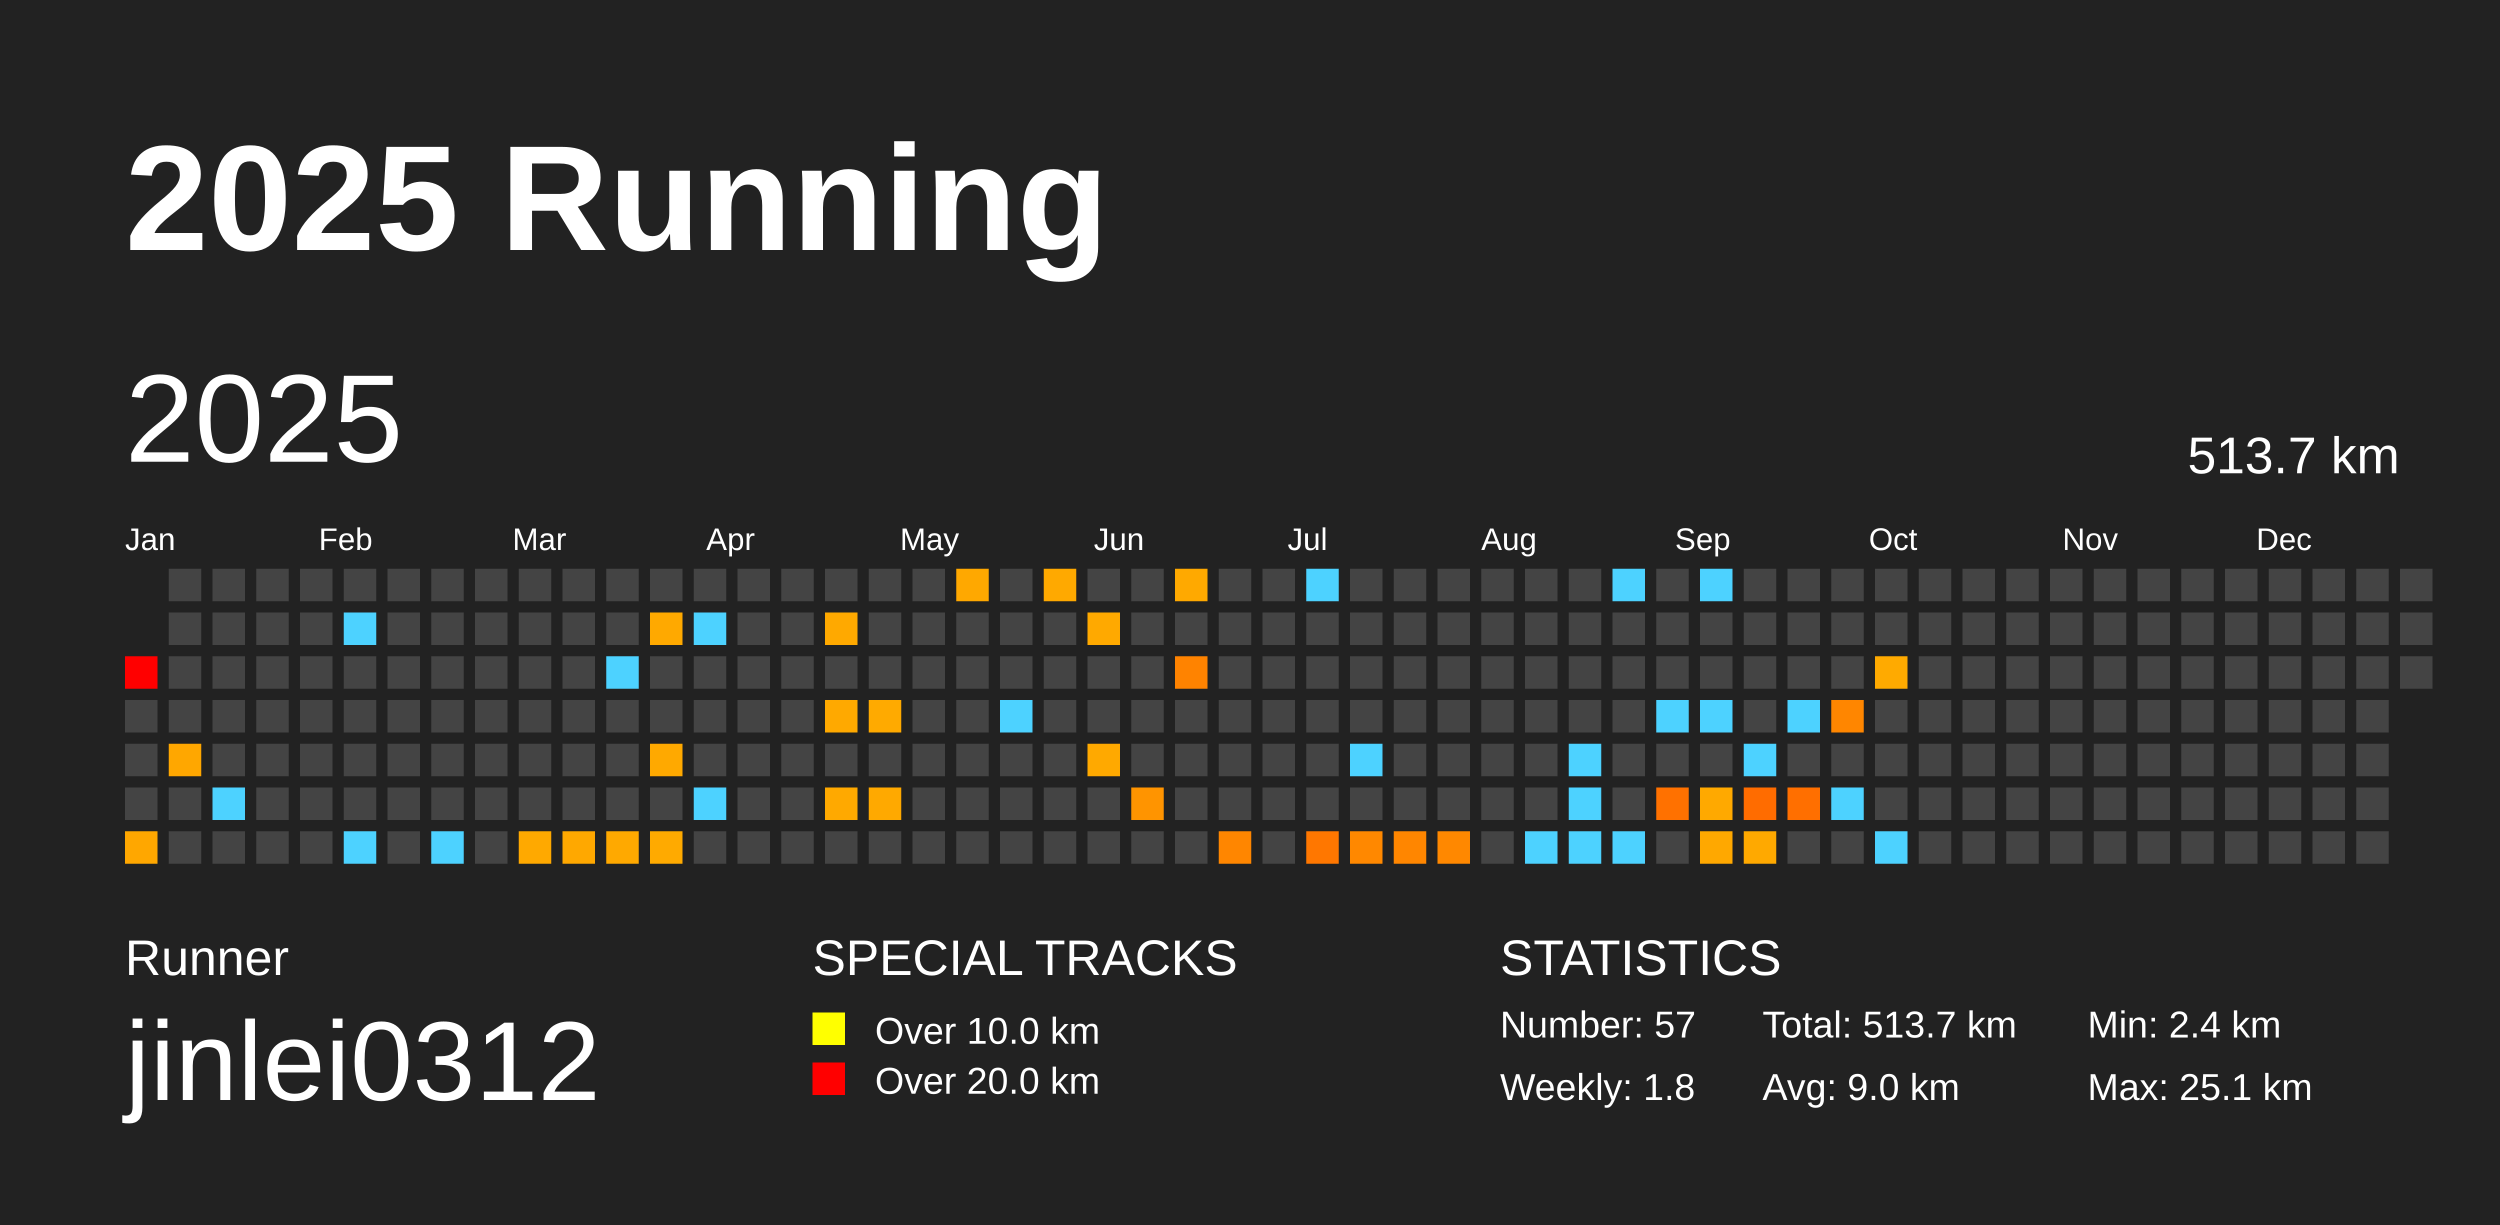
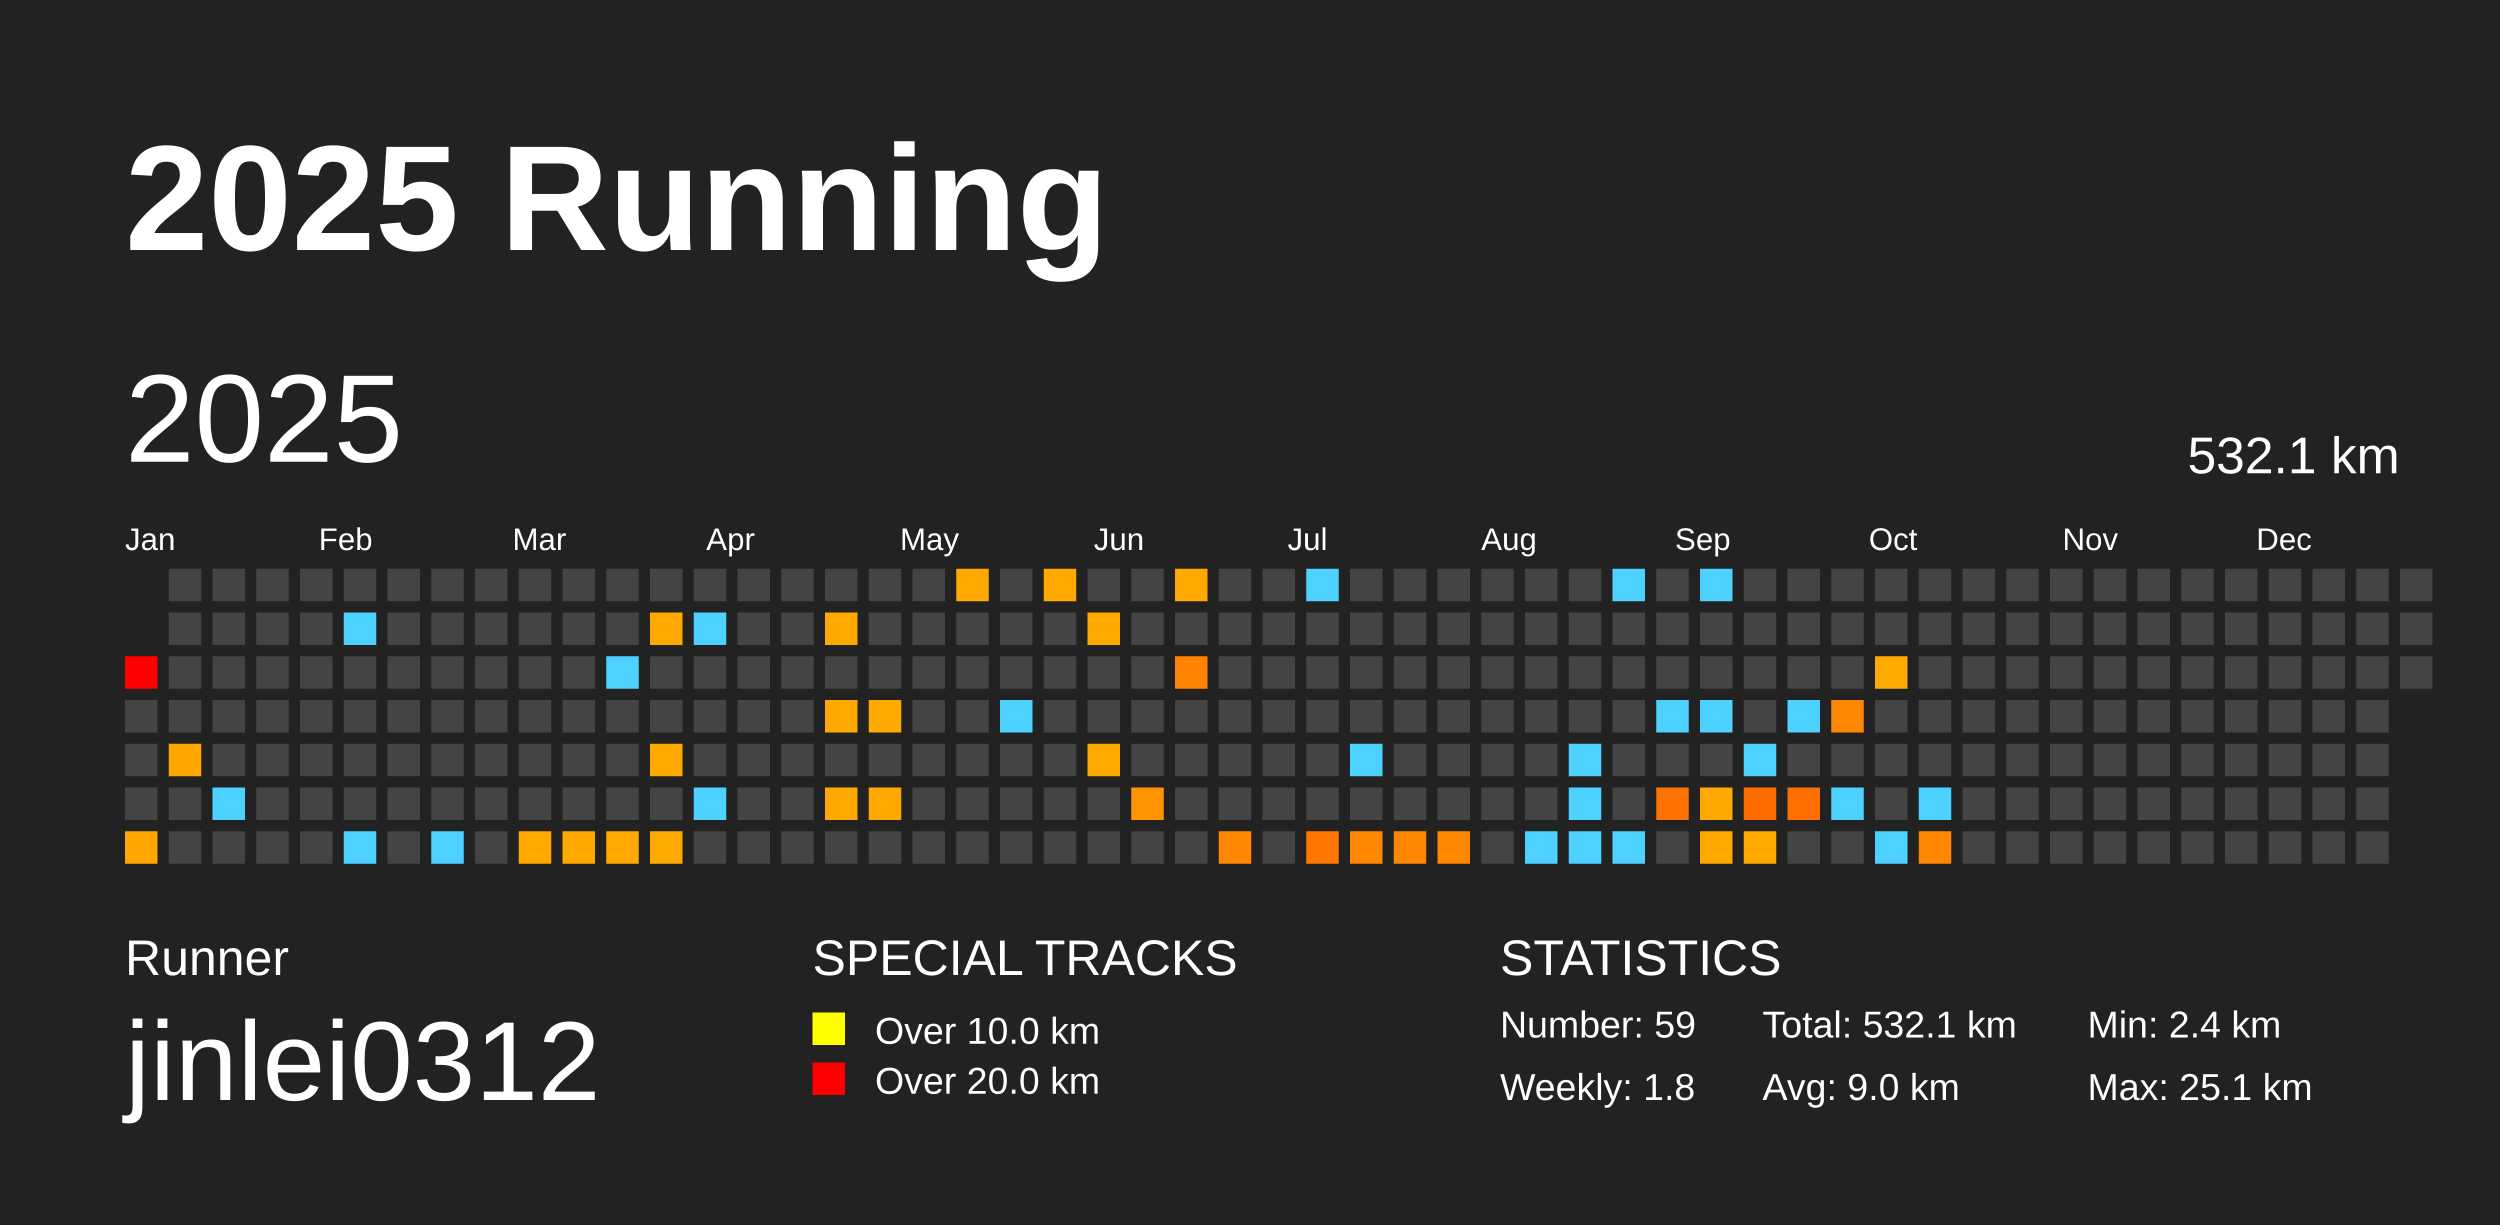
<svg xmlns="http://www.w3.org/2000/svg" baseProfile="full" height="98mm" version="1.1" viewBox="0,0,200,98" width="200mm">
  <defs />
  <rect fill="#222222" height="98" width="200" x="0" y="0" />
  <text fill="#FFFFFF" style="font-size:12px; font-family:Arial; font-weight:bold;" x="10" y="20">2025 Running</text>
  <text fill="#FFFFFF" style="font-size:4px; font-family:Arial" x="10" y="78">Runner</text>
  <text fill="#FFFFFF" style="font-size:9px; font-family:Arial" x="10" y="88">jinlei0312</text>
  <text fill="#FFFFFF" style="font-size:4px; font-family:Arial" x="65" y="78">SPECIAL TRACKS</text>
  <rect fill="yellow" height="2.6" width="2.6" x="65" y="81" />
  <text fill="#FFFFFF" style="font-size:3px; font-family:Arial" x="70" y="83.5">Over 10.0 km</text>
  <rect fill="red" height="2.6" width="2.6" x="65" y="85" />
  <text fill="#FFFFFF" style="font-size:3px; font-family:Arial" x="70" y="87.5">Over 20.0 km</text>
  <text fill="#FFFFFF" style="font-size:4px; font-family:Arial" x="120" y="78">STATISTICS</text>
-   <text fill="#FFFFFF" style="font-size:3px; font-family:Arial" x="120" y="83">Number: 57</text>
+   <text fill="#FFFFFF" style="font-size:3px; font-family:Arial" x="120" y="83">Number: 59</text>
  <text fill="#FFFFFF" style="font-size:3px; font-family:Arial" x="120" y="88">Weekly: 1.8</text>
-   <text fill="#FFFFFF" style="font-size:3px; font-family:Arial" x="141" y="83">Total: 513.7 km</text>
+   <text fill="#FFFFFF" style="font-size:3px; font-family:Arial" x="141" y="83">Total: 532.1 km</text>
  <text fill="#FFFFFF" style="font-size:3px; font-family:Arial" x="141" y="88">Avg: 9.0 km</text>
  <text fill="#FFFFFF" style="font-size:3px; font-family:Arial" x="167" y="83">Min: 2.4 km</text>
  <text fill="#FFFFFF" style="font-size:3px; font-family:Arial" x="167" y="88">Max: 25.1 km</text>
  <text dominant-baseline="hanging" fill="#FFFFFF" style="font-size:10.0px; font-family:Arial;" x="10" y="30">2025</text>
-   <text dominant-baseline="hanging" fill="#FFFFFF" style="font-size:4.125px; font-family:Arial;" x="175" y="35">513.7 km</text>
+   <text dominant-baseline="hanging" fill="#FFFFFF" style="font-size:4.125px; font-family:Arial;" x="175" y="35">532.1 km</text>
  <text fill="#FFFFFF" style="font-size:2.5px; font-family:Arial" x="10.0" y="44">Jan</text>
  <text fill="#FFFFFF" style="font-size:2.5px; font-family:Arial" x="25.5" y="44">Feb</text>
  <text fill="#FFFFFF" style="font-size:2.5px; font-family:Arial" x="41.0" y="44">Mar</text>
  <text fill="#FFFFFF" style="font-size:2.5px; font-family:Arial" x="56.5" y="44">Apr</text>
  <text fill="#FFFFFF" style="font-size:2.5px; font-family:Arial" x="72.0" y="44">May</text>
  <text fill="#FFFFFF" style="font-size:2.5px; font-family:Arial" x="87.5" y="44">Jun</text>
  <text fill="#FFFFFF" style="font-size:2.5px; font-family:Arial" x="103.0" y="44">Jul</text>
  <text fill="#FFFFFF" style="font-size:2.5px; font-family:Arial" x="118.5" y="44">Aug</text>
  <text fill="#FFFFFF" style="font-size:2.5px; font-family:Arial" x="134.0" y="44">Sep</text>
  <text fill="#FFFFFF" style="font-size:2.5px; font-family:Arial" x="149.5" y="44">Oct</text>
  <text fill="#FFFFFF" style="font-size:2.5px; font-family:Arial" x="165.0" y="44">Nov</text>
  <text fill="#FFFFFF" style="font-size:2.5px; font-family:Arial" x="180.5" y="44">Dec</text>
  <rect fill="red" height="2.6" width="2.6" x="10.0" y="52.5" />
  <rect fill="#444444" height="2.6" width="2.6" x="10.0" y="56.0" />
  <rect fill="#444444" height="2.6" width="2.6" x="10.0" y="59.5" />
  <rect fill="#444444" height="2.6" width="2.6" x="10.0" y="63.0" />
  <rect fill="#ffa700" height="2.6" width="2.6" x="10.0" y="66.5" />
  <rect fill="#444444" height="2.6" width="2.6" x="13.5" y="45.5" />
  <rect fill="#444444" height="2.6" width="2.6" x="13.5" y="49.0" />
  <rect fill="#444444" height="2.6" width="2.6" x="13.5" y="52.5" />
  <rect fill="#444444" height="2.6" width="2.6" x="13.5" y="56.0" />
  <rect fill="#ffa700" height="2.6" width="2.6" x="13.5" y="59.5" />
  <rect fill="#444444" height="2.6" width="2.6" x="13.5" y="63.0" />
  <rect fill="#444444" height="2.6" width="2.6" x="13.5" y="66.5" />
  <rect fill="#444444" height="2.6" width="2.6" x="17.0" y="45.5" />
  <rect fill="#444444" height="2.6" width="2.6" x="17.0" y="49.0" />
  <rect fill="#444444" height="2.6" width="2.6" x="17.0" y="52.5" />
  <rect fill="#444444" height="2.6" width="2.6" x="17.0" y="56.0" />
  <rect fill="#444444" height="2.6" width="2.6" x="17.0" y="59.5" />
  <rect fill="#4dd2ff" height="2.6" width="2.6" x="17.0" y="63.0" />
  <rect fill="#444444" height="2.6" width="2.6" x="17.0" y="66.5" />
  <rect fill="#444444" height="2.6" width="2.6" x="20.5" y="45.5" />
  <rect fill="#444444" height="2.6" width="2.6" x="20.5" y="49.0" />
  <rect fill="#444444" height="2.6" width="2.6" x="20.5" y="52.5" />
  <rect fill="#444444" height="2.6" width="2.6" x="20.5" y="56.0" />
  <rect fill="#444444" height="2.6" width="2.6" x="20.5" y="59.5" />
  <rect fill="#444444" height="2.6" width="2.6" x="20.5" y="63.0" />
  <rect fill="#444444" height="2.6" width="2.6" x="20.5" y="66.5" />
  <rect fill="#444444" height="2.6" width="2.6" x="24.0" y="45.5" />
  <rect fill="#444444" height="2.6" width="2.6" x="24.0" y="49.0" />
  <rect fill="#444444" height="2.6" width="2.6" x="24.0" y="52.5" />
  <rect fill="#444444" height="2.6" width="2.6" x="24.0" y="56.0" />
  <rect fill="#444444" height="2.6" width="2.6" x="24.0" y="59.5" />
  <rect fill="#444444" height="2.6" width="2.6" x="24.0" y="63.0" />
  <rect fill="#444444" height="2.6" width="2.6" x="24.0" y="66.5" />
  <rect fill="#444444" height="2.6" width="2.6" x="27.5" y="45.5" />
  <rect fill="#4dd2ff" height="2.6" width="2.6" x="27.5" y="49.0" />
  <rect fill="#444444" height="2.6" width="2.6" x="27.5" y="52.5" />
  <rect fill="#444444" height="2.6" width="2.6" x="27.5" y="56.0" />
  <rect fill="#444444" height="2.6" width="2.6" x="27.5" y="59.5" />
  <rect fill="#444444" height="2.6" width="2.6" x="27.5" y="63.0" />
  <rect fill="#4dd2ff" height="2.6" width="2.6" x="27.5" y="66.5" />
  <rect fill="#444444" height="2.6" width="2.6" x="31.0" y="45.5" />
  <rect fill="#444444" height="2.6" width="2.6" x="31.0" y="49.0" />
  <rect fill="#444444" height="2.6" width="2.6" x="31.0" y="52.5" />
  <rect fill="#444444" height="2.6" width="2.6" x="31.0" y="56.0" />
  <rect fill="#444444" height="2.6" width="2.6" x="31.0" y="59.5" />
  <rect fill="#444444" height="2.6" width="2.6" x="31.0" y="63.0" />
  <rect fill="#444444" height="2.6" width="2.6" x="31.0" y="66.5" />
  <rect fill="#444444" height="2.6" width="2.6" x="34.5" y="45.5" />
  <rect fill="#444444" height="2.6" width="2.6" x="34.5" y="49.0" />
  <rect fill="#444444" height="2.6" width="2.6" x="34.5" y="52.5" />
  <rect fill="#444444" height="2.6" width="2.6" x="34.5" y="56.0" />
  <rect fill="#444444" height="2.6" width="2.6" x="34.5" y="59.5" />
  <rect fill="#444444" height="2.6" width="2.6" x="34.5" y="63.0" />
  <rect fill="#4dd2ff" height="2.6" width="2.6" x="34.5" y="66.5" />
  <rect fill="#444444" height="2.6" width="2.6" x="38.0" y="45.5" />
  <rect fill="#444444" height="2.6" width="2.6" x="38.0" y="49.0" />
  <rect fill="#444444" height="2.6" width="2.6" x="38.0" y="52.5" />
  <rect fill="#444444" height="2.6" width="2.6" x="38.0" y="56.0" />
  <rect fill="#444444" height="2.6" width="2.6" x="38.0" y="59.5" />
  <rect fill="#444444" height="2.6" width="2.6" x="38.0" y="63.0" />
  <rect fill="#444444" height="2.6" width="2.6" x="38.0" y="66.5" />
  <rect fill="#444444" height="2.6" width="2.6" x="41.5" y="45.5" />
  <rect fill="#444444" height="2.6" width="2.6" x="41.5" y="49.0" />
  <rect fill="#444444" height="2.6" width="2.6" x="41.5" y="52.5" />
  <rect fill="#444444" height="2.6" width="2.6" x="41.5" y="56.0" />
  <rect fill="#444444" height="2.6" width="2.6" x="41.5" y="59.5" />
  <rect fill="#444444" height="2.6" width="2.6" x="41.5" y="63.0" />
  <rect fill="#ffa900" height="2.6" width="2.6" x="41.5" y="66.5" />
  <rect fill="#444444" height="2.6" width="2.6" x="45.0" y="45.5" />
  <rect fill="#444444" height="2.6" width="2.6" x="45.0" y="49.0" />
  <rect fill="#444444" height="2.6" width="2.6" x="45.0" y="52.5" />
  <rect fill="#444444" height="2.6" width="2.6" x="45.0" y="56.0" />
  <rect fill="#444444" height="2.6" width="2.6" x="45.0" y="59.5" />
  <rect fill="#444444" height="2.6" width="2.6" x="45.0" y="63.0" />
  <rect fill="#ffa800" height="2.6" width="2.6" x="45.0" y="66.5" />
  <rect fill="#444444" height="2.6" width="2.6" x="48.5" y="45.5" />
  <rect fill="#444444" height="2.6" width="2.6" x="48.5" y="49.0" />
  <rect fill="#4dd2ff" height="2.6" width="2.6" x="48.5" y="52.5" />
  <rect fill="#444444" height="2.6" width="2.6" x="48.5" y="56.0" />
  <rect fill="#444444" height="2.6" width="2.6" x="48.5" y="59.5" />
  <rect fill="#444444" height="2.6" width="2.6" x="48.5" y="63.0" />
  <rect fill="#ffa900" height="2.6" width="2.6" x="48.5" y="66.5" />
  <rect fill="#444444" height="2.6" width="2.6" x="52.0" y="45.5" />
  <rect fill="#ffa900" height="2.6" width="2.6" x="52.0" y="49.0" />
  <rect fill="#444444" height="2.6" width="2.6" x="52.0" y="52.5" />
  <rect fill="#444444" height="2.6" width="2.6" x="52.0" y="56.0" />
  <rect fill="#ffa900" height="2.6" width="2.6" x="52.0" y="59.5" />
  <rect fill="#444444" height="2.6" width="2.6" x="52.0" y="63.0" />
  <rect fill="#ffaa00" height="2.6" width="2.6" x="52.0" y="66.5" />
  <rect fill="#444444" height="2.6" width="2.6" x="55.5" y="45.5" />
  <rect fill="#4dd2ff" height="2.6" width="2.6" x="55.5" y="49.0" />
  <rect fill="#444444" height="2.6" width="2.6" x="55.5" y="52.5" />
  <rect fill="#444444" height="2.6" width="2.6" x="55.5" y="56.0" />
  <rect fill="#444444" height="2.6" width="2.6" x="55.5" y="59.5" />
  <rect fill="#4dd2ff" height="2.6" width="2.6" x="55.5" y="63.0" />
  <rect fill="#444444" height="2.6" width="2.6" x="55.5" y="66.5" />
  <rect fill="#444444" height="2.6" width="2.6" x="59.0" y="45.5" />
  <rect fill="#444444" height="2.6" width="2.6" x="59.0" y="49.0" />
  <rect fill="#444444" height="2.6" width="2.6" x="59.0" y="52.5" />
  <rect fill="#444444" height="2.6" width="2.6" x="59.0" y="56.0" />
  <rect fill="#444444" height="2.6" width="2.6" x="59.0" y="59.5" />
  <rect fill="#444444" height="2.6" width="2.6" x="59.0" y="63.0" />
  <rect fill="#444444" height="2.6" width="2.6" x="59.0" y="66.5" />
  <rect fill="#444444" height="2.6" width="2.6" x="62.5" y="45.5" />
  <rect fill="#444444" height="2.6" width="2.6" x="62.5" y="49.0" />
  <rect fill="#444444" height="2.6" width="2.6" x="62.5" y="52.5" />
  <rect fill="#444444" height="2.6" width="2.6" x="62.5" y="56.0" />
  <rect fill="#444444" height="2.6" width="2.6" x="62.5" y="59.5" />
  <rect fill="#444444" height="2.6" width="2.6" x="62.5" y="63.0" />
  <rect fill="#444444" height="2.6" width="2.6" x="62.5" y="66.5" />
  <rect fill="#444444" height="2.6" width="2.6" x="66.0" y="45.5" />
  <rect fill="#ffa900" height="2.6" width="2.6" x="66.0" y="49.0" />
  <rect fill="#444444" height="2.6" width="2.6" x="66.0" y="52.5" />
  <rect fill="#ffa900" height="2.6" width="2.6" x="66.0" y="56.0" />
  <rect fill="#444444" height="2.6" width="2.6" x="66.0" y="59.5" />
  <rect fill="#ffa900" height="2.6" width="2.6" x="66.0" y="63.0" />
  <rect fill="#444444" height="2.6" width="2.6" x="66.0" y="66.5" />
  <rect fill="#444444" height="2.6" width="2.6" x="69.5" y="45.5" />
  <rect fill="#444444" height="2.6" width="2.6" x="69.5" y="49.0" />
  <rect fill="#444444" height="2.6" width="2.6" x="69.5" y="52.5" />
  <rect fill="#ffaa00" height="2.6" width="2.6" x="69.5" y="56.0" />
  <rect fill="#444444" height="2.6" width="2.6" x="69.5" y="59.5" />
  <rect fill="#ffa900" height="2.6" width="2.6" x="69.5" y="63.0" />
  <rect fill="#444444" height="2.6" width="2.6" x="69.5" y="66.5" />
  <rect fill="#444444" height="2.6" width="2.6" x="73.0" y="45.5" />
  <rect fill="#444444" height="2.6" width="2.6" x="73.0" y="49.0" />
  <rect fill="#444444" height="2.6" width="2.6" x="73.0" y="52.5" />
  <rect fill="#444444" height="2.6" width="2.6" x="73.0" y="56.0" />
  <rect fill="#444444" height="2.6" width="2.6" x="73.0" y="59.5" />
  <rect fill="#444444" height="2.6" width="2.6" x="73.0" y="63.0" />
  <rect fill="#444444" height="2.6" width="2.6" x="73.0" y="66.5" />
  <rect fill="#ffa800" height="2.6" width="2.6" x="76.5" y="45.5" />
  <rect fill="#444444" height="2.6" width="2.6" x="76.5" y="49.0" />
  <rect fill="#444444" height="2.6" width="2.6" x="76.5" y="52.5" />
  <rect fill="#444444" height="2.6" width="2.6" x="76.5" y="56.0" />
  <rect fill="#444444" height="2.6" width="2.6" x="76.5" y="59.5" />
  <rect fill="#444444" height="2.6" width="2.6" x="76.5" y="63.0" />
  <rect fill="#444444" height="2.6" width="2.6" x="76.5" y="66.5" />
  <rect fill="#444444" height="2.6" width="2.6" x="80.0" y="45.5" />
  <rect fill="#444444" height="2.6" width="2.6" x="80.0" y="49.0" />
  <rect fill="#444444" height="2.6" width="2.6" x="80.0" y="52.5" />
  <rect fill="#4dd2ff" height="2.6" width="2.6" x="80.0" y="56.0" />
  <rect fill="#444444" height="2.6" width="2.6" x="80.0" y="59.5" />
  <rect fill="#444444" height="2.6" width="2.6" x="80.0" y="63.0" />
  <rect fill="#444444" height="2.6" width="2.6" x="80.0" y="66.5" />
  <rect fill="#ffa900" height="2.6" width="2.6" x="83.5" y="45.5" />
  <rect fill="#444444" height="2.6" width="2.6" x="83.5" y="49.0" />
  <rect fill="#444444" height="2.6" width="2.6" x="83.5" y="52.5" />
  <rect fill="#444444" height="2.6" width="2.6" x="83.5" y="56.0" />
  <rect fill="#444444" height="2.6" width="2.6" x="83.5" y="59.5" />
  <rect fill="#444444" height="2.6" width="2.6" x="83.5" y="63.0" />
  <rect fill="#444444" height="2.6" width="2.6" x="83.5" y="66.5" />
  <rect fill="#444444" height="2.6" width="2.6" x="87.0" y="45.5" />
  <rect fill="#ffa900" height="2.6" width="2.6" x="87.0" y="49.0" />
  <rect fill="#444444" height="2.6" width="2.6" x="87.0" y="52.5" />
  <rect fill="#444444" height="2.6" width="2.6" x="87.0" y="56.0" />
  <rect fill="#ffa900" height="2.6" width="2.6" x="87.0" y="59.5" />
  <rect fill="#444444" height="2.6" width="2.6" x="87.0" y="63.0" />
  <rect fill="#444444" height="2.6" width="2.6" x="87.0" y="66.5" />
  <rect fill="#444444" height="2.6" width="2.6" x="90.5" y="45.5" />
  <rect fill="#444444" height="2.6" width="2.6" x="90.5" y="49.0" />
  <rect fill="#444444" height="2.6" width="2.6" x="90.5" y="52.5" />
  <rect fill="#444444" height="2.6" width="2.6" x="90.5" y="56.0" />
  <rect fill="#444444" height="2.6" width="2.6" x="90.5" y="59.5" />
  <rect fill="#ff9400" height="2.6" width="2.6" x="90.5" y="63.0" />
  <rect fill="#444444" height="2.6" width="2.6" x="90.5" y="66.5" />
  <rect fill="#ffa900" height="2.6" width="2.6" x="94.0" y="45.5" />
  <rect fill="#444444" height="2.6" width="2.6" x="94.0" y="49.0" />
  <rect fill="#ff8300" height="2.6" width="2.6" x="94.0" y="52.5" />
  <rect fill="#444444" height="2.6" width="2.6" x="94.0" y="56.0" />
  <rect fill="#444444" height="2.6" width="2.6" x="94.0" y="59.5" />
  <rect fill="#444444" height="2.6" width="2.6" x="94.0" y="63.0" />
  <rect fill="#444444" height="2.6" width="2.6" x="94.0" y="66.5" />
  <rect fill="#444444" height="2.6" width="2.6" x="97.5" y="45.5" />
  <rect fill="#444444" height="2.6" width="2.6" x="97.5" y="49.0" />
  <rect fill="#444444" height="2.6" width="2.6" x="97.5" y="52.5" />
  <rect fill="#444444" height="2.6" width="2.6" x="97.5" y="56.0" />
  <rect fill="#444444" height="2.6" width="2.6" x="97.5" y="59.5" />
  <rect fill="#444444" height="2.6" width="2.6" x="97.5" y="63.0" />
  <rect fill="#ff8600" height="2.6" width="2.6" x="97.5" y="66.5" />
  <rect fill="#444444" height="2.6" width="2.6" x="101.0" y="45.5" />
  <rect fill="#444444" height="2.6" width="2.6" x="101.0" y="49.0" />
  <rect fill="#444444" height="2.6" width="2.6" x="101.0" y="52.5" />
  <rect fill="#444444" height="2.6" width="2.6" x="101.0" y="56.0" />
  <rect fill="#444444" height="2.6" width="2.6" x="101.0" y="59.5" />
  <rect fill="#444444" height="2.6" width="2.6" x="101.0" y="63.0" />
  <rect fill="#444444" height="2.6" width="2.6" x="101.0" y="66.5" />
  <rect fill="#4dd2ff" height="2.6" width="2.6" x="104.5" y="45.5" />
  <rect fill="#444444" height="2.6" width="2.6" x="104.5" y="49.0" />
  <rect fill="#444444" height="2.6" width="2.6" x="104.5" y="52.5" />
  <rect fill="#444444" height="2.6" width="2.6" x="104.5" y="56.0" />
  <rect fill="#444444" height="2.6" width="2.6" x="104.5" y="59.5" />
  <rect fill="#444444" height="2.6" width="2.6" x="104.5" y="63.0" />
  <rect fill="#ff7700" height="2.6" width="2.6" x="104.5" y="66.5" />
  <rect fill="#444444" height="2.6" width="2.6" x="108.0" y="45.5" />
  <rect fill="#444444" height="2.6" width="2.6" x="108.0" y="49.0" />
  <rect fill="#444444" height="2.6" width="2.6" x="108.0" y="52.5" />
  <rect fill="#444444" height="2.6" width="2.6" x="108.0" y="56.0" />
  <rect fill="#4dd2ff" height="2.6" width="2.6" x="108.0" y="59.5" />
  <rect fill="#444444" height="2.6" width="2.6" x="108.0" y="63.0" />
  <rect fill="#ff8800" height="2.6" width="2.6" x="108.0" y="66.5" />
  <rect fill="#444444" height="2.6" width="2.6" x="111.5" y="45.5" />
  <rect fill="#444444" height="2.6" width="2.6" x="111.5" y="49.0" />
  <rect fill="#444444" height="2.6" width="2.6" x="111.5" y="52.5" />
  <rect fill="#444444" height="2.6" width="2.6" x="111.5" y="56.0" />
  <rect fill="#444444" height="2.6" width="2.6" x="111.5" y="59.5" />
  <rect fill="#444444" height="2.6" width="2.6" x="111.5" y="63.0" />
  <rect fill="#ff8600" height="2.6" width="2.6" x="111.5" y="66.5" />
  <rect fill="#444444" height="2.6" width="2.6" x="115.0" y="45.5" />
  <rect fill="#444444" height="2.6" width="2.6" x="115.0" y="49.0" />
  <rect fill="#444444" height="2.6" width="2.6" x="115.0" y="52.5" />
  <rect fill="#444444" height="2.6" width="2.6" x="115.0" y="56.0" />
  <rect fill="#444444" height="2.6" width="2.6" x="115.0" y="59.5" />
  <rect fill="#444444" height="2.6" width="2.6" x="115.0" y="63.0" />
  <rect fill="#ff8800" height="2.6" width="2.6" x="115.0" y="66.5" />
  <rect fill="#444444" height="2.6" width="2.6" x="118.5" y="45.5" />
  <rect fill="#444444" height="2.6" width="2.6" x="118.5" y="49.0" />
  <rect fill="#444444" height="2.6" width="2.6" x="118.5" y="52.5" />
  <rect fill="#444444" height="2.6" width="2.6" x="118.5" y="56.0" />
  <rect fill="#444444" height="2.6" width="2.6" x="118.5" y="59.5" />
  <rect fill="#444444" height="2.6" width="2.6" x="118.5" y="63.0" />
  <rect fill="#444444" height="2.6" width="2.6" x="118.5" y="66.5" />
  <rect fill="#444444" height="2.6" width="2.6" x="122.0" y="45.5" />
  <rect fill="#444444" height="2.6" width="2.6" x="122.0" y="49.0" />
  <rect fill="#444444" height="2.6" width="2.6" x="122.0" y="52.5" />
  <rect fill="#444444" height="2.6" width="2.6" x="122.0" y="56.0" />
  <rect fill="#444444" height="2.6" width="2.6" x="122.0" y="59.5" />
  <rect fill="#444444" height="2.6" width="2.6" x="122.0" y="63.0" />
  <rect fill="#4dd2ff" height="2.6" width="2.6" x="122.0" y="66.5" />
  <rect fill="#444444" height="2.6" width="2.6" x="125.5" y="45.5" />
  <rect fill="#444444" height="2.6" width="2.6" x="125.5" y="49.0" />
  <rect fill="#444444" height="2.6" width="2.6" x="125.5" y="52.5" />
  <rect fill="#444444" height="2.6" width="2.6" x="125.5" y="56.0" />
  <rect fill="#4dd2ff" height="2.6" width="2.6" x="125.5" y="59.5" />
  <rect fill="#4dd2ff" height="2.6" width="2.6" x="125.5" y="63.0" />
  <rect fill="#4dd2ff" height="2.6" width="2.6" x="125.5" y="66.5" />
  <rect fill="#4dd2ff" height="2.6" width="2.6" x="129.0" y="45.5" />
  <rect fill="#444444" height="2.6" width="2.6" x="129.0" y="49.0" />
  <rect fill="#444444" height="2.6" width="2.6" x="129.0" y="52.5" />
  <rect fill="#444444" height="2.6" width="2.6" x="129.0" y="56.0" />
  <rect fill="#444444" height="2.6" width="2.6" x="129.0" y="59.5" />
  <rect fill="#444444" height="2.6" width="2.6" x="129.0" y="63.0" />
  <rect fill="#4dd2ff" height="2.6" width="2.6" x="129.0" y="66.5" />
  <rect fill="#444444" height="2.6" width="2.6" x="132.5" y="45.5" />
  <rect fill="#444444" height="2.6" width="2.6" x="132.5" y="49.0" />
  <rect fill="#444444" height="2.6" width="2.6" x="132.5" y="52.5" />
  <rect fill="#4dd2ff" height="2.6" width="2.6" x="132.5" y="56.0" />
  <rect fill="#444444" height="2.6" width="2.6" x="132.5" y="59.5" />
  <rect fill="#ff7100" height="2.6" width="2.6" x="132.5" y="63.0" />
  <rect fill="#444444" height="2.6" width="2.6" x="132.5" y="66.5" />
  <rect fill="#4dd2ff" height="2.6" width="2.6" x="136.0" y="45.5" />
  <rect fill="#444444" height="2.6" width="2.6" x="136.0" y="49.0" />
  <rect fill="#444444" height="2.6" width="2.6" x="136.0" y="52.5" />
  <rect fill="#4dd2ff" height="2.6" width="2.6" x="136.0" y="56.0" />
  <rect fill="#444444" height="2.6" width="2.6" x="136.0" y="59.5" />
  <rect fill="#ffa900" height="2.6" width="2.6" x="136.0" y="63.0" />
  <rect fill="#ffa800" height="2.6" width="2.6" x="136.0" y="66.5" />
  <rect fill="#444444" height="2.6" width="2.6" x="139.5" y="45.5" />
  <rect fill="#444444" height="2.6" width="2.6" x="139.5" y="49.0" />
  <rect fill="#444444" height="2.6" width="2.6" x="139.5" y="52.5" />
  <rect fill="#444444" height="2.6" width="2.6" x="139.5" y="56.0" />
  <rect fill="#4dd2ff" height="2.6" width="2.6" x="139.5" y="59.5" />
  <rect fill="#ff6c00" height="2.6" width="2.6" x="139.5" y="63.0" />
  <rect fill="#ffa900" height="2.6" width="2.6" x="139.5" y="66.5" />
  <rect fill="#444444" height="2.6" width="2.6" x="143.0" y="45.5" />
  <rect fill="#444444" height="2.6" width="2.6" x="143.0" y="49.0" />
  <rect fill="#444444" height="2.6" width="2.6" x="143.0" y="52.5" />
  <rect fill="#4dd2ff" height="2.6" width="2.6" x="143.0" y="56.0" />
  <rect fill="#444444" height="2.6" width="2.6" x="143.0" y="59.5" />
  <rect fill="#ff6f00" height="2.6" width="2.6" x="143.0" y="63.0" />
  <rect fill="#444444" height="2.6" width="2.6" x="143.0" y="66.5" />
  <rect fill="#444444" height="2.6" width="2.6" x="146.5" y="45.5" />
  <rect fill="#444444" height="2.6" width="2.6" x="146.5" y="49.0" />
  <rect fill="#444444" height="2.6" width="2.6" x="146.5" y="52.5" />
  <rect fill="#ff8600" height="2.6" width="2.6" x="146.5" y="56.0" />
  <rect fill="#444444" height="2.6" width="2.6" x="146.5" y="59.5" />
  <rect fill="#4dd2ff" height="2.6" width="2.6" x="146.5" y="63.0" />
  <rect fill="#444444" height="2.6" width="2.6" x="146.5" y="66.5" />
  <rect fill="#444444" height="2.6" width="2.6" x="150.0" y="45.5" />
  <rect fill="#444444" height="2.6" width="2.6" x="150.0" y="49.0" />
  <rect fill="#ffaa00" height="2.6" width="2.6" x="150.0" y="52.5" />
  <rect fill="#444444" height="2.6" width="2.6" x="150.0" y="56.0" />
  <rect fill="#444444" height="2.6" width="2.6" x="150.0" y="59.5" />
  <rect fill="#444444" height="2.6" width="2.6" x="150.0" y="63.0" />
  <rect fill="#4dd2ff" height="2.6" width="2.6" x="150.0" y="66.5" />
  <rect fill="#444444" height="2.6" width="2.6" x="153.5" y="45.5" />
  <rect fill="#444444" height="2.6" width="2.6" x="153.5" y="49.0" />
  <rect fill="#444444" height="2.6" width="2.6" x="153.5" y="52.5" />
  <rect fill="#444444" height="2.6" width="2.6" x="153.5" y="56.0" />
  <rect fill="#444444" height="2.6" width="2.6" x="153.5" y="59.5" />
-   <rect fill="#444444" height="2.6" width="2.6" x="153.5" y="63.0" />
-   <rect fill="#444444" height="2.6" width="2.6" x="153.5" y="66.5" />
+   <rect fill="#4dd2ff" height="2.6" width="2.6" x="153.5" y="63.0" />
+   <rect fill="#ff8600" height="2.6" width="2.6" x="153.5" y="66.5" />
  <rect fill="#444444" height="2.6" width="2.6" x="157.0" y="45.5" />
  <rect fill="#444444" height="2.6" width="2.6" x="157.0" y="49.0" />
  <rect fill="#444444" height="2.6" width="2.6" x="157.0" y="52.5" />
  <rect fill="#444444" height="2.6" width="2.6" x="157.0" y="56.0" />
  <rect fill="#444444" height="2.6" width="2.6" x="157.0" y="59.5" />
  <rect fill="#444444" height="2.6" width="2.6" x="157.0" y="63.0" />
  <rect fill="#444444" height="2.6" width="2.6" x="157.0" y="66.5" />
  <rect fill="#444444" height="2.6" width="2.6" x="160.5" y="45.5" />
  <rect fill="#444444" height="2.6" width="2.6" x="160.5" y="49.0" />
  <rect fill="#444444" height="2.6" width="2.6" x="160.5" y="52.5" />
  <rect fill="#444444" height="2.6" width="2.6" x="160.5" y="56.0" />
  <rect fill="#444444" height="2.6" width="2.6" x="160.5" y="59.5" />
  <rect fill="#444444" height="2.6" width="2.6" x="160.5" y="63.0" />
  <rect fill="#444444" height="2.6" width="2.6" x="160.5" y="66.5" />
  <rect fill="#444444" height="2.6" width="2.6" x="164.0" y="45.5" />
  <rect fill="#444444" height="2.6" width="2.6" x="164.0" y="49.0" />
  <rect fill="#444444" height="2.6" width="2.6" x="164.0" y="52.5" />
  <rect fill="#444444" height="2.6" width="2.6" x="164.0" y="56.0" />
  <rect fill="#444444" height="2.6" width="2.6" x="164.0" y="59.5" />
  <rect fill="#444444" height="2.6" width="2.6" x="164.0" y="63.0" />
  <rect fill="#444444" height="2.6" width="2.6" x="164.0" y="66.5" />
  <rect fill="#444444" height="2.6" width="2.6" x="167.5" y="45.5" />
  <rect fill="#444444" height="2.6" width="2.6" x="167.5" y="49.0" />
  <rect fill="#444444" height="2.6" width="2.6" x="167.5" y="52.5" />
  <rect fill="#444444" height="2.6" width="2.6" x="167.5" y="56.0" />
  <rect fill="#444444" height="2.6" width="2.6" x="167.5" y="59.5" />
  <rect fill="#444444" height="2.6" width="2.6" x="167.5" y="63.0" />
  <rect fill="#444444" height="2.6" width="2.6" x="167.5" y="66.5" />
  <rect fill="#444444" height="2.6" width="2.6" x="171.0" y="45.5" />
  <rect fill="#444444" height="2.6" width="2.6" x="171.0" y="49.0" />
  <rect fill="#444444" height="2.6" width="2.6" x="171.0" y="52.5" />
  <rect fill="#444444" height="2.6" width="2.6" x="171.0" y="56.0" />
  <rect fill="#444444" height="2.6" width="2.6" x="171.0" y="59.5" />
  <rect fill="#444444" height="2.6" width="2.6" x="171.0" y="63.0" />
  <rect fill="#444444" height="2.6" width="2.6" x="171.0" y="66.5" />
  <rect fill="#444444" height="2.6" width="2.6" x="174.5" y="45.5" />
  <rect fill="#444444" height="2.6" width="2.6" x="174.5" y="49.0" />
  <rect fill="#444444" height="2.6" width="2.6" x="174.5" y="52.5" />
  <rect fill="#444444" height="2.6" width="2.6" x="174.5" y="56.0" />
  <rect fill="#444444" height="2.6" width="2.6" x="174.5" y="59.5" />
  <rect fill="#444444" height="2.6" width="2.6" x="174.5" y="63.0" />
  <rect fill="#444444" height="2.6" width="2.6" x="174.5" y="66.5" />
  <rect fill="#444444" height="2.6" width="2.6" x="178.0" y="45.5" />
  <rect fill="#444444" height="2.6" width="2.6" x="178.0" y="49.0" />
  <rect fill="#444444" height="2.6" width="2.6" x="178.0" y="52.5" />
  <rect fill="#444444" height="2.6" width="2.6" x="178.0" y="56.0" />
  <rect fill="#444444" height="2.6" width="2.6" x="178.0" y="59.5" />
  <rect fill="#444444" height="2.6" width="2.6" x="178.0" y="63.0" />
  <rect fill="#444444" height="2.6" width="2.6" x="178.0" y="66.5" />
  <rect fill="#444444" height="2.6" width="2.6" x="181.5" y="45.5" />
  <rect fill="#444444" height="2.6" width="2.6" x="181.5" y="49.0" />
  <rect fill="#444444" height="2.6" width="2.6" x="181.5" y="52.5" />
  <rect fill="#444444" height="2.6" width="2.6" x="181.5" y="56.0" />
  <rect fill="#444444" height="2.6" width="2.6" x="181.5" y="59.5" />
  <rect fill="#444444" height="2.6" width="2.6" x="181.5" y="63.0" />
  <rect fill="#444444" height="2.6" width="2.6" x="181.5" y="66.5" />
  <rect fill="#444444" height="2.6" width="2.6" x="185.0" y="45.5" />
  <rect fill="#444444" height="2.6" width="2.6" x="185.0" y="49.0" />
  <rect fill="#444444" height="2.6" width="2.6" x="185.0" y="52.5" />
  <rect fill="#444444" height="2.6" width="2.6" x="185.0" y="56.0" />
  <rect fill="#444444" height="2.6" width="2.6" x="185.0" y="59.5" />
  <rect fill="#444444" height="2.6" width="2.6" x="185.0" y="63.0" />
  <rect fill="#444444" height="2.6" width="2.6" x="185.0" y="66.5" />
  <rect fill="#444444" height="2.6" width="2.6" x="188.5" y="45.5" />
  <rect fill="#444444" height="2.6" width="2.6" x="188.5" y="49.0" />
  <rect fill="#444444" height="2.6" width="2.6" x="188.5" y="52.5" />
  <rect fill="#444444" height="2.6" width="2.6" x="188.5" y="56.0" />
  <rect fill="#444444" height="2.6" width="2.6" x="188.5" y="59.5" />
  <rect fill="#444444" height="2.6" width="2.6" x="188.5" y="63.0" />
  <rect fill="#444444" height="2.6" width="2.6" x="188.5" y="66.5" />
  <rect fill="#444444" height="2.6" width="2.6" x="192.0" y="45.5" />
  <rect fill="#444444" height="2.6" width="2.6" x="192.0" y="49.0" />
  <rect fill="#444444" height="2.6" width="2.6" x="192.0" y="52.5" />
</svg>
